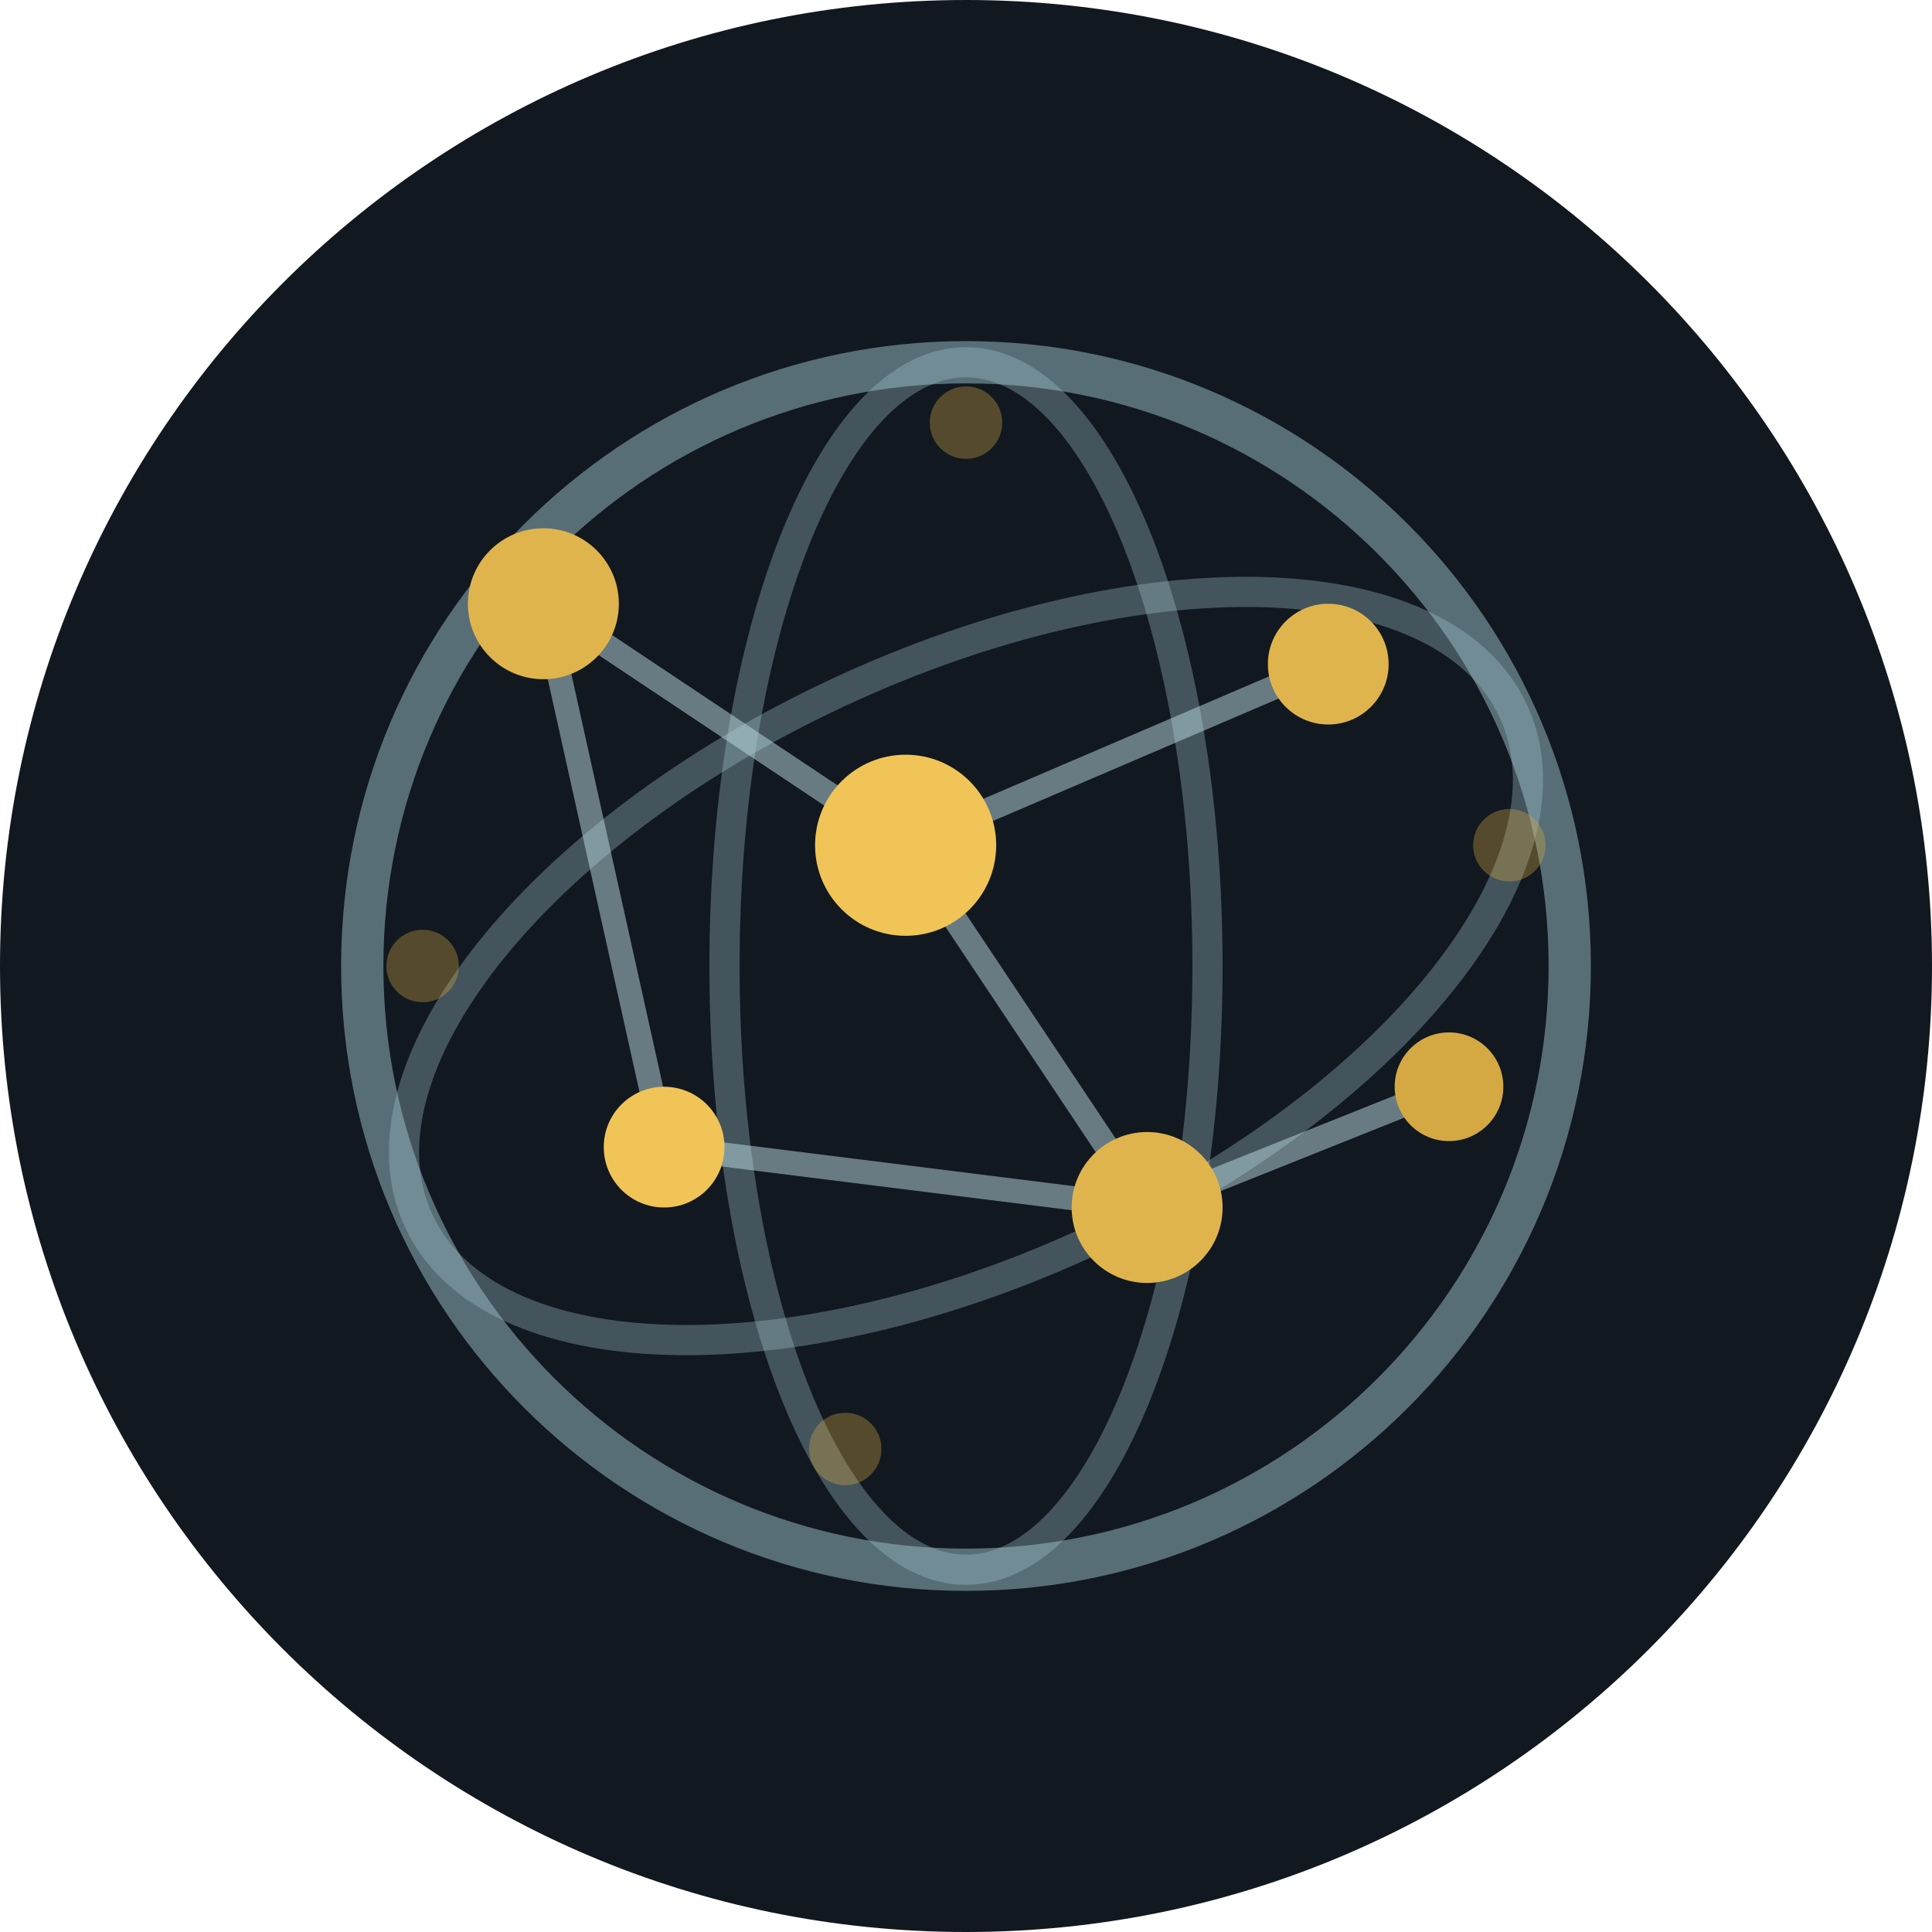
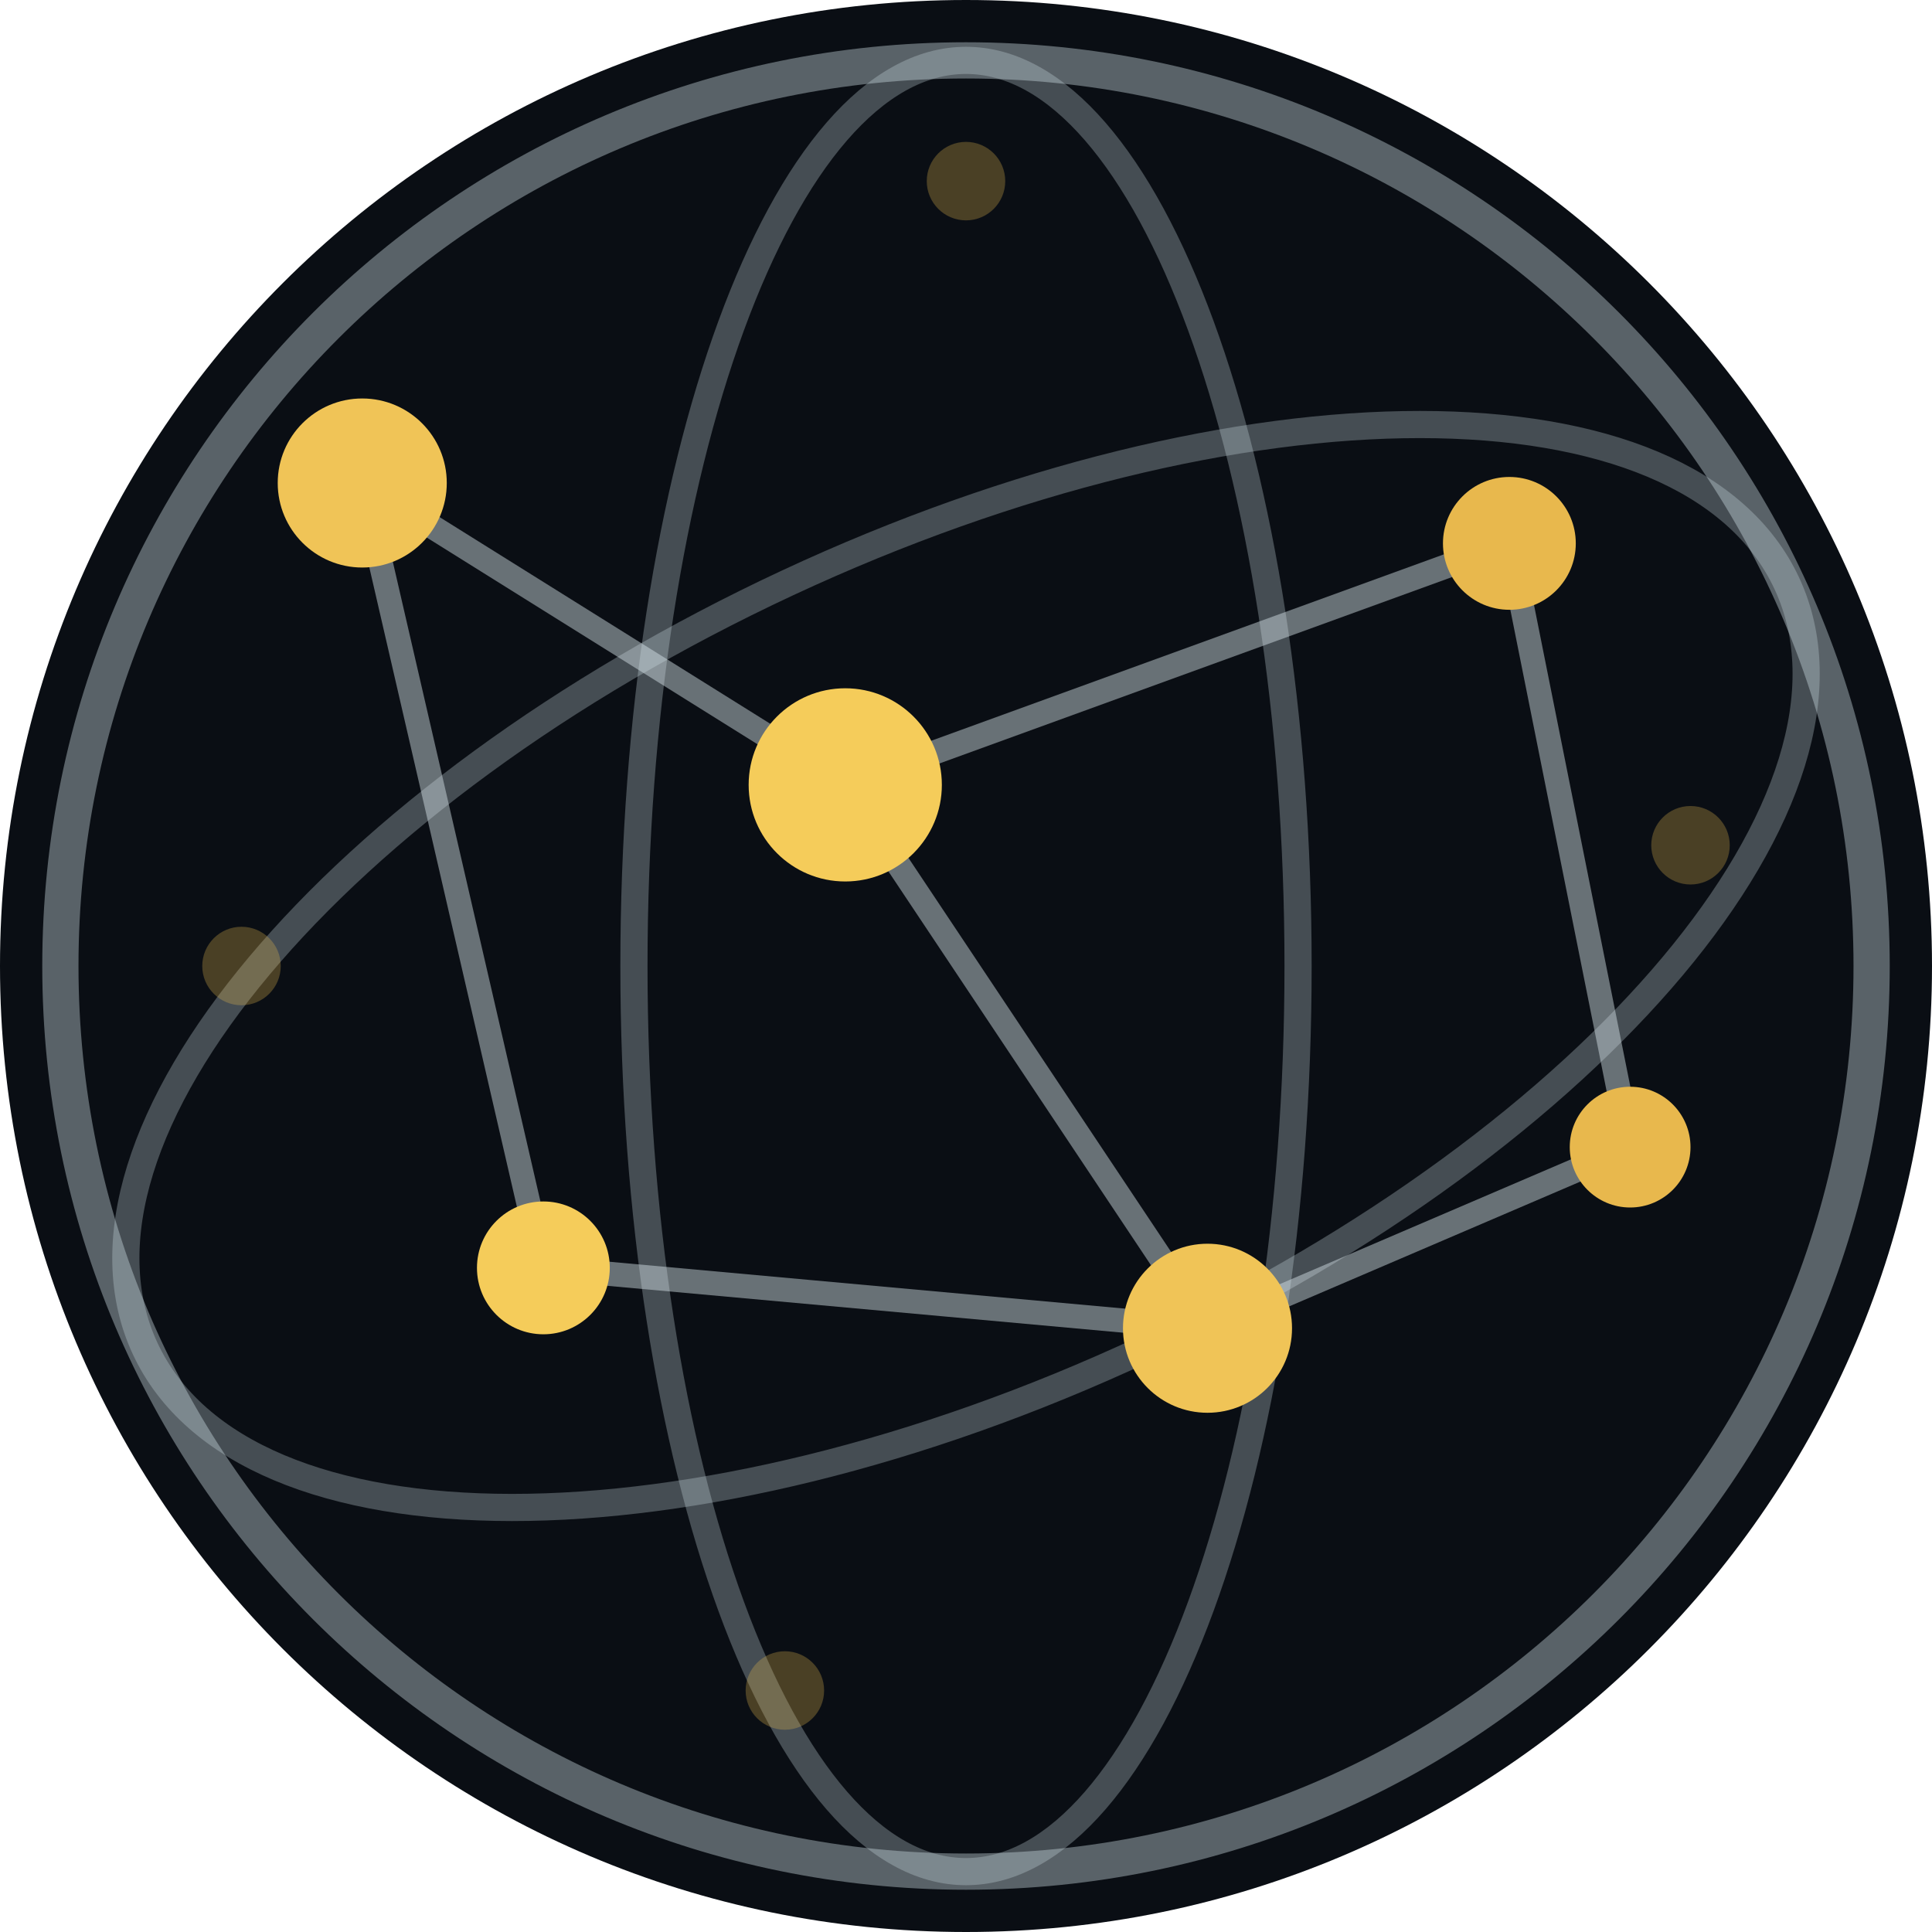
<svg xmlns="http://www.w3.org/2000/svg" viewBox="0 0 64 64">
-   <circle cx="32" cy="32" r="32" fill="#111820" />
-   <ellipse cx="32" cy="32" rx="20" ry="20" fill="none" stroke="#a0c4cc" stroke-width="1.4" opacity="0.5" />
-   <ellipse cx="32" cy="32" rx="20" ry="10" fill="none" stroke="#a0c4cc" stroke-width="1" opacity="0.35" transform="rotate(-25 32 32)" />
-   <ellipse cx="32" cy="32" rx="8" ry="20" fill="none" stroke="#a0c4cc" stroke-width="1" opacity="0.35" />
-   <line x1="18" y1="20" x2="30" y2="28" stroke="#c0dde4" stroke-width="0.8" opacity="0.5" />
-   <line x1="30" y1="28" x2="44" y2="22" stroke="#c0dde4" stroke-width="0.8" opacity="0.5" />
-   <line x1="30" y1="28" x2="38" y2="40" stroke="#c0dde4" stroke-width="0.8" opacity="0.5" />
-   <line x1="38" y1="40" x2="48" y2="36" stroke="#c0dde4" stroke-width="0.8" opacity="0.5" />
-   <line x1="18" y1="20" x2="22" y2="38" stroke="#c0dde4" stroke-width="0.8" opacity="0.5" />
-   <line x1="22" y1="38" x2="38" y2="40" stroke="#c0dde4" stroke-width="0.8" opacity="0.5" />
-   <circle cx="18" cy="20" r="2.5" fill="#e0b44d" />
-   <circle cx="30" cy="28" r="3" fill="#f0c457" />
-   <circle cx="44" cy="22" r="2" fill="#e0b44d" />
-   <circle cx="38" cy="40" r="2.5" fill="#e0b44d" />
-   <circle cx="48" cy="36" r="1.8" fill="#d4a843" />
-   <circle cx="22" cy="38" r="2" fill="#f0c457" />
-   <circle cx="14" cy="32" r="1.2" fill="#d4a843" opacity="0.35" />
-   <circle cx="50" cy="28" r="1.2" fill="#d4a843" opacity="0.35" />
-   <circle cx="32" cy="14" r="1.2" fill="#d4a843" opacity="0.35" />
-   <circle cx="28" cy="48" r="1.2" fill="#d4a843" opacity="0.35" />
+   <circle cx="32" cy="32" r="32" fill="#0a0e14" />
+   <ellipse cx="32" cy="32" rx="30" ry="30" fill="none" stroke="#d0e0e6" stroke-width="1.2" opacity="0.4" />
+   <ellipse cx="32" cy="32" rx="30" ry="14" fill="none" stroke="#d0e0e6" stroke-width="0.9" opacity="0.3" transform="rotate(-25 32 32)" />
+   <ellipse cx="32" cy="32" rx="11" ry="30" fill="none" stroke="#d0e0e6" stroke-width="0.9" opacity="0.3" />
+   <line x1="12" y1="16" x2="28" y2="26" stroke="#dce8ee" stroke-width="0.8" opacity="0.45" />
+   <line x1="28" y1="26" x2="50" y2="18" stroke="#dce8ee" stroke-width="0.8" opacity="0.45" />
+   <line x1="28" y1="26" x2="40" y2="44" stroke="#dce8ee" stroke-width="0.8" opacity="0.45" />
+   <line x1="40" y1="44" x2="54" y2="38" stroke="#dce8ee" stroke-width="0.8" opacity="0.45" />
+   <line x1="12" y1="16" x2="18" y2="42" stroke="#dce8ee" stroke-width="0.8" opacity="0.45" />
+   <line x1="18" y1="42" x2="40" y2="44" stroke="#dce8ee" stroke-width="0.8" opacity="0.45" />
+   <line x1="50" y1="18" x2="54" y2="38" stroke="#dce8ee" stroke-width="0.8" opacity="0.45" />
+   <circle cx="12" cy="16" r="2.8" fill="#f0c457" />
+   <circle cx="28" cy="26" r="3.2" fill="#f5cc5a" />
+   <circle cx="50" cy="18" r="2.2" fill="#e8b84d" />
+   <circle cx="40" cy="44" r="2.8" fill="#f0c457" />
+   <circle cx="54" cy="38" r="2" fill="#e8b84d" />
+   <circle cx="18" cy="42" r="2.2" fill="#f5cc5a" />
+   <circle cx="8" cy="32" r="1.3" fill="#e0b44d" opacity="0.3" />
+   <circle cx="56" cy="28" r="1.3" fill="#e0b44d" opacity="0.3" />
+   <circle cx="32" cy="6" r="1.3" fill="#e0b44d" opacity="0.3" />
+   <circle cx="26" cy="56" r="1.3" fill="#e0b44d" opacity="0.3" />
</svg>
